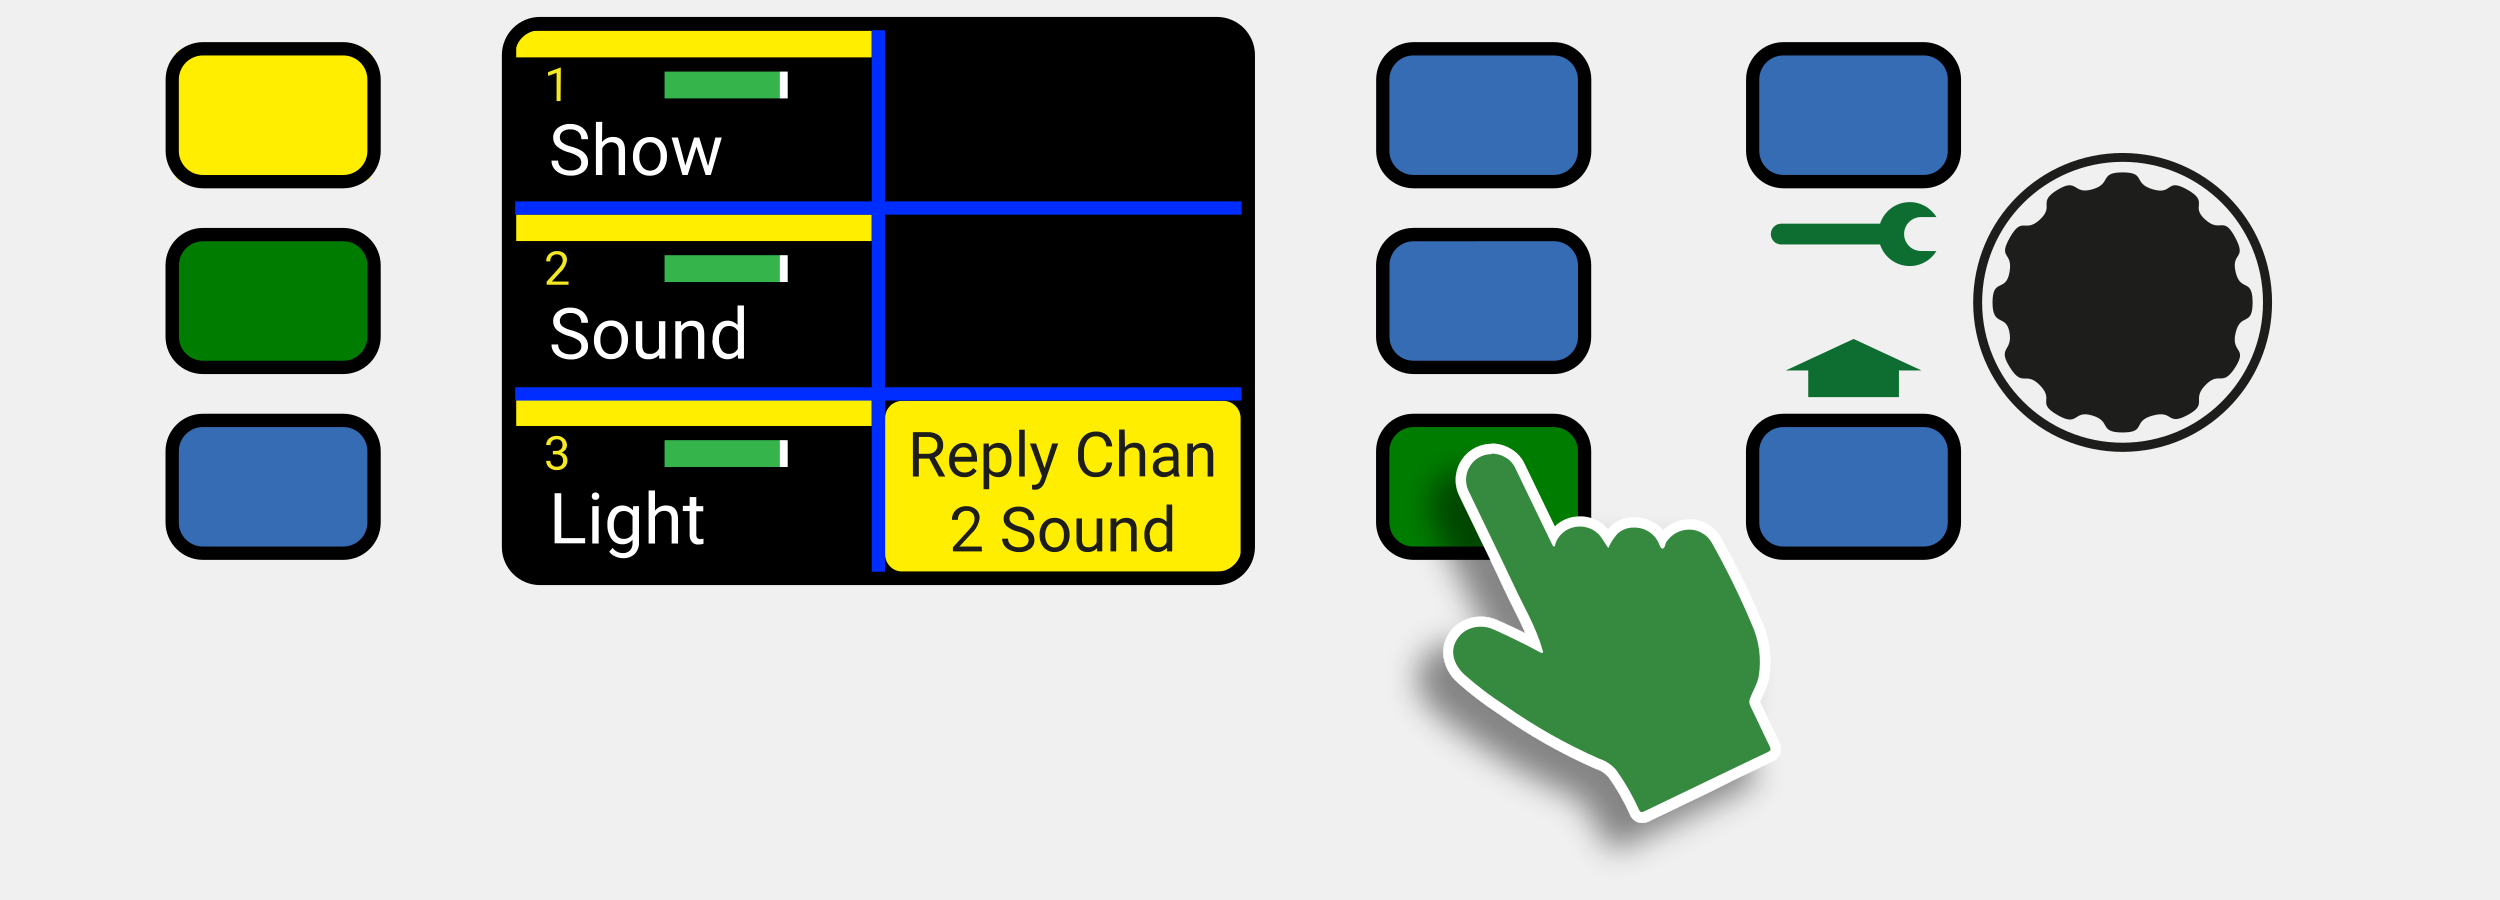
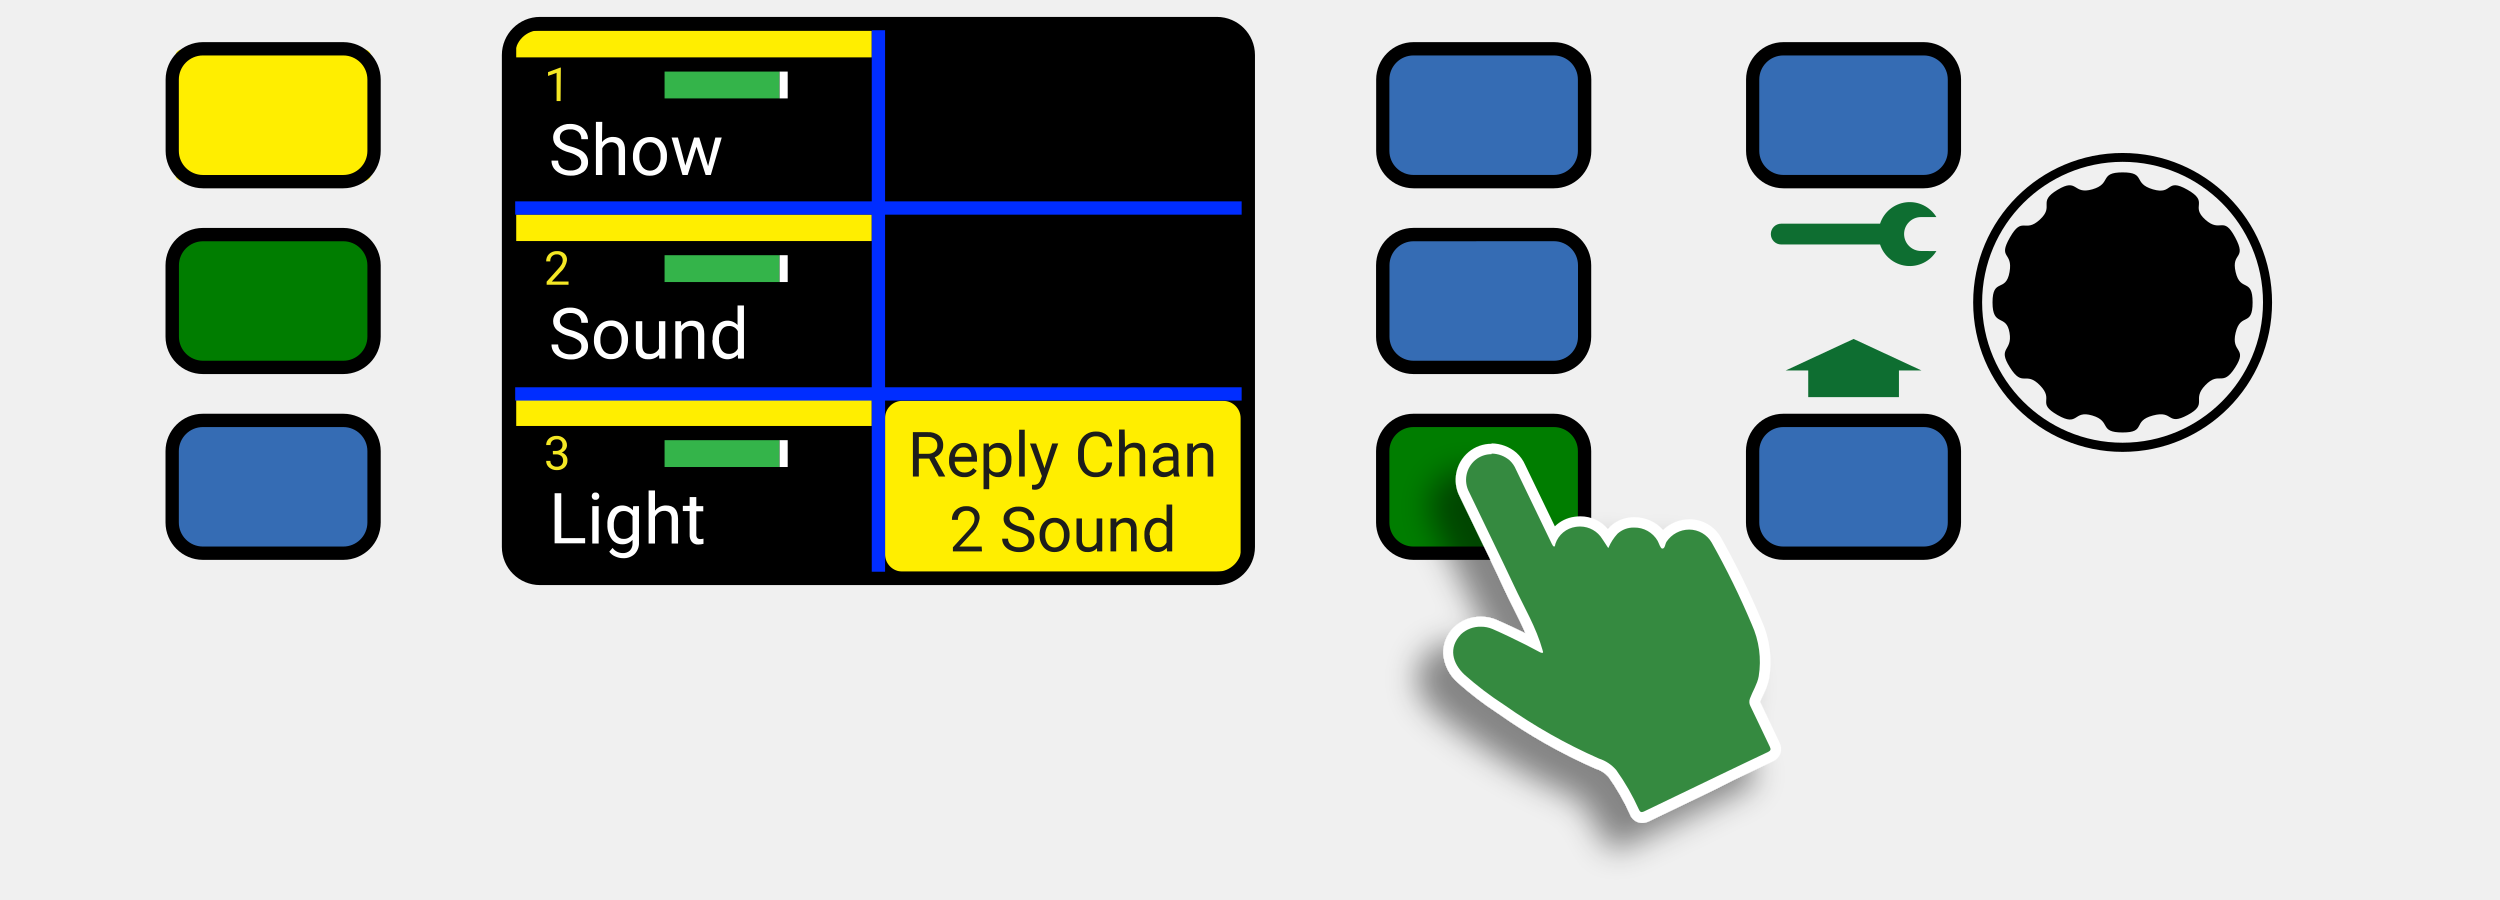
<svg xmlns="http://www.w3.org/2000/svg" width="480.61" height="172.89" viewBox="0 0 480.61 172.89">
  <defs>
-     <style>.a{fill:none;}.b{fill:#1d1d1b;}.c{fill:#0e6e31;}.d{fill:#356cb4;}.e{fill:#fe0;}.f{fill:#007d00;}.g{fill:#34b44a;}.h{fill:#fff;}.i{fill:#f4e724;}.j{clip-path:url(#a);}.k{clip-path:url(#b);}.l{clip-path:url(#c);}.m{fill:#002dff;}.n{filter:url(#d);}.o{fill:#368a41;}</style>
+     <style>.a{fill:none;}.b{fill:#1d1d1b;}.c{fill:#0e6e31;}.d{fill:#356cb4;}.e{fill:#fe0;}.f{fill:#007d00;}.g{fill:#34b44a;}.h{fill:#fff;}.i{fill:#f4e724;}.j{clip-path:url(#a);}.k{clip-path:url(#b);}.l{clip-path:url(#c);}.m{fill:#002dff;}.n{filter:url(#d);}.o{fill:#368a41;}.p{fill:currentColor;}</style>
    <clipPath id="a">
      <rect class="a" x="104.31" y="93.08" width="63.24" height="14.87" />
    </clipPath>
    <clipPath id="b">
      <rect class="a" x="104.31" y="57.53" width="63.24" height="14.87" />
    </clipPath>
    <clipPath id="c">
      <rect class="a" x="104.31" y="22.22" width="63.24" height="14.87" />
    </clipPath>
    <filter id="d" x="-40%" y="-40%" width="180%" height="180%" name="dropshadow-left_mcx">
      <feGaussianBlur stdDeviation="3" in="SourceAlpha" />
      <feOffset dx="-5" dy="5" />
      <feComponentTransfer>
        <feFuncA slope="0.45" type="linear" />
      </feComponentTransfer>
      <feMerge>
        <feMergeNode />
        <feMergeNode in="SourceGraphic" />
      </feMerge>
    </filter>
  </defs>
-   <path class="b" d="M433.05,58.14c0,4.8-2.3,1.84-3.26,5.82s2.4,2.77-.09,6.68-3,.58-5.74,3.41.65,3.57-3.41,5.74-2.6-1-6.67.09-1.14,3.26-5.83,3.26S406,81,402.23,79.88s-2.53,2.29-6.68-.09S395,77,392.19,74.1s-3.29.51-5.79-3.46.54-3-.08-6.68-3.27-1-3.27-5.82,2.56-1.81,3.27-5.83-2.33-2.45.08-6.67,2.82-.72,5.74-3.41-.57-3.35,3.41-5.74,2.86,1,6.68-.09,1.22-3.26,5.82-3.26,1.87,2.09,5.83,3.26,2.42-2.34,6.67.09.42,3.07,3.41,5.74,3.41-.94,5.74,3.41-.82,2.75.09,6.67,3.26,1,3.26,5.83" />
-   <path class="b" d="M408.05,31.11a27,27,0,1,1-27,27,27.07,27.07,0,0,1,27-27m0-1.7a28.73,28.73,0,1,0,28.74,28.73,28.73,28.73,0,0,0-28.74-28.73Z" />
+   <path class="p" d="M433.05,58.14c0,4.8-2.3,1.84-3.26,5.82s2.4,2.77-.09,6.68-3,.58-5.74,3.41.65,3.57-3.41,5.74-2.6-1-6.67.09-1.14,3.26-5.83,3.26S406,81,402.23,79.88s-2.53,2.29-6.68-.09S395,77,392.19,74.1s-3.29.51-5.79-3.46.54-3-.08-6.68-3.27-1-3.27-5.82,2.56-1.81,3.27-5.83-2.33-2.45.08-6.67,2.82-.72,5.74-3.41-.57-3.35,3.41-5.74,2.86,1,6.68-.09,1.22-3.26,5.82-3.26,1.87,2.09,5.83,3.26,2.42-2.34,6.67.09.42,3.07,3.41,5.74,3.41-.94,5.74,3.41-.82,2.75.09,6.67,3.26,1,3.26,5.83" />
+   <path class="p" d="M408.05,31.11a27,27,0,1,1-27,27,27.07,27.07,0,0,1,27-27m0-1.7a28.73,28.73,0,1,0,28.74,28.73,28.73,28.73,0,0,0-28.74-28.73Z" />
  <polyline class="c" points="356.34 65.16 343.29 71.22 347.62 71.22 347.62 76.35 365.06 76.35 365.06 71.22 369.39 71.22" />
  <rect class="d" x="337.57" y="81.64" width="37.54" height="23.89" rx="1.11" />
  <path d="M369.83,107.63h-27a7.19,7.19,0,0,1-7.18-7.19V86.72a7.19,7.19,0,0,1,7.18-7.18h27A7.19,7.19,0,0,1,377,86.72v13.72A7.19,7.19,0,0,1,369.83,107.63Zm-27-25.53a4.62,4.62,0,0,0-4.62,4.62v13.72a4.63,4.63,0,0,0,4.62,4.63h27a4.63,4.63,0,0,0,4.62-4.63V86.72a4.62,4.62,0,0,0-4.62-4.62Z" />
  <path class="c" d="M369.38,48.25h-.07a3.26,3.26,0,1,1,0-6.52h2.95A6,6,0,0,0,361.43,43h-19a2,2,0,1,0,0,4h19a6,6,0,0,0,10.83,1.27" />
  <rect class="d" x="337.57" y="10.25" width="37.54" height="23.8" rx="1.11" />
  <path d="M369.83,36.2h-27A7.2,7.2,0,0,1,335.67,29V15.29a7.2,7.2,0,0,1,7.18-7.19h27A7.2,7.2,0,0,1,377,15.29V29A7.2,7.2,0,0,1,369.83,36.2Zm-27-25.54a4.63,4.63,0,0,0-4.62,4.63V29a4.63,4.63,0,0,0,4.62,4.63h27A4.63,4.63,0,0,0,374.45,29V15.29a4.63,4.63,0,0,0-4.62-4.63Z" />
  <rect class="e" x="266.46" y="81.64" width="37.54" height="23.89" rx="1.11" />
  <rect class="f" x="266.46" y="81.58" width="37.54" height="23.89" rx="1.11" />
  <rect class="d" x="266.46" y="45.92" width="37.54" height="23.89" rx="1.11" />
  <rect class="d" x="266.46" y="10.25" width="37.54" height="23.8" rx="1.11" />
  <path d="M298.72,107.63h-27a7.19,7.19,0,0,1-7.18-7.18V86.72a7.19,7.19,0,0,1,7.18-7.18h27a7.19,7.19,0,0,1,7.18,7.18v13.73A7.19,7.19,0,0,1,298.72,107.63Zm-27-25.53a4.62,4.62,0,0,0-4.62,4.62v13.73a4.62,4.62,0,0,0,4.62,4.62h27a4.62,4.62,0,0,0,4.62-4.62V86.72a4.62,4.62,0,0,0-4.62-4.62Z" />
  <path d="M298.72,71.91h-27a7.19,7.19,0,0,1-7.18-7.18V51a7.19,7.19,0,0,1,7.18-7.19h27A7.19,7.19,0,0,1,305.9,51V64.73A7.19,7.19,0,0,1,298.72,71.91Zm-27-25.53A4.63,4.63,0,0,0,267.12,51V64.73a4.62,4.62,0,0,0,4.62,4.62h27a4.62,4.62,0,0,0,4.62-4.62V51a4.63,4.63,0,0,0-4.62-4.63Z" />
  <path d="M298.72,36.2h-27A7.2,7.2,0,0,1,264.56,29V15.29a7.2,7.2,0,0,1,7.18-7.19h27a7.2,7.2,0,0,1,7.18,7.19V29A7.2,7.2,0,0,1,298.72,36.2Zm-27-25.54a4.63,4.63,0,0,0-4.62,4.63V29a4.63,4.63,0,0,0,4.62,4.63h27A4.63,4.63,0,0,0,303.34,29V15.29a4.63,4.63,0,0,0-4.62-4.63Z" />
  <rect class="d" x="33.74" y="81.64" width="37.54" height="23.89" rx="1.11" />
  <rect class="f" x="33.74" y="45.92" width="37.54" height="23.89" rx="1.11" />
  <rect class="e" x="33.74" y="9.55" width="37.54" height="25.19" rx="1.11" />
  <path d="M66,107.63H39a7.19,7.19,0,0,1-7.18-7.18V86.72A7.19,7.19,0,0,1,39,79.54H66a7.2,7.2,0,0,1,7.19,7.18v13.73A7.2,7.2,0,0,1,66,107.63ZM39,82.1a4.63,4.63,0,0,0-4.62,4.62v13.73A4.63,4.63,0,0,0,39,105.07H66a4.63,4.63,0,0,0,4.63-4.62V86.72A4.63,4.63,0,0,0,66,82.1Z" />
  <path d="M66,71.91H39a7.19,7.19,0,0,1-7.18-7.18V51A7.19,7.19,0,0,1,39,43.82H66A7.2,7.2,0,0,1,73.19,51V64.73A7.2,7.2,0,0,1,66,71.91ZM39,46.38A4.64,4.64,0,0,0,34.4,51V64.73A4.63,4.63,0,0,0,39,69.35H66a4.63,4.63,0,0,0,4.63-4.62V51A4.64,4.64,0,0,0,66,46.38Z" />
  <path d="M66,36.2H39A7.2,7.2,0,0,1,31.84,29V15.29A7.2,7.2,0,0,1,39,8.1H66a7.2,7.2,0,0,1,7.19,7.19V29A7.2,7.2,0,0,1,66,36.2ZM39,10.66a4.64,4.64,0,0,0-4.62,4.63V29A4.64,4.64,0,0,0,39,33.64H66A4.64,4.64,0,0,0,70.63,29V15.29A4.64,4.64,0,0,0,66,10.66Z" />
  <rect x="97.76" y="4.53" width="142.22" height="106.66" rx="5.52" />
  <rect class="e" x="172.42" y="79.54" width="63.72" height="28.1" />
  <path class="b" d="M178.64,88.16h-2v3.45H175.5V83.08h2.83a3.35,3.35,0,0,1,2.21.65,2.37,2.37,0,0,1,.78,1.91,2.25,2.25,0,0,1-.43,1.39,2.6,2.6,0,0,1-1.2.89l2,3.62v.07h-1.21Zm-2-.92h1.73a1.94,1.94,0,0,0,1.33-.44,1.46,1.46,0,0,0,.5-1.16,1.54,1.54,0,0,0-.47-1.21,2,2,0,0,0-1.36-.43h-1.73Z" />
  <path class="b" d="M185.36,91.73a2.79,2.79,0,0,1-2.1-.85,3.13,3.13,0,0,1-.81-2.26v-.2a3.85,3.85,0,0,1,.36-1.69,2.86,2.86,0,0,1,1-1.16,2.52,2.52,0,0,1,1.4-.42,2.34,2.34,0,0,1,1.92.82,3.5,3.5,0,0,1,.69,2.33v.45h-4.29a2.21,2.21,0,0,0,.54,1.51,1.72,1.72,0,0,0,1.34.58,2,2,0,0,0,1-.23,2.74,2.74,0,0,0,.7-.62l.66.51A2.66,2.66,0,0,1,185.36,91.73ZM185.22,86a1.46,1.46,0,0,0-1.1.48,2.29,2.29,0,0,0-.55,1.34h3.18v-.08a2,2,0,0,0-.45-1.28A1.33,1.33,0,0,0,185.22,86Z" />
  <path class="b" d="M194.44,88.51a3.81,3.81,0,0,1-.66,2.33,2.13,2.13,0,0,1-1.8.89,2.32,2.32,0,0,1-1.81-.74v3.06h-1.09V85.27h1l.06.7a2.24,2.24,0,0,1,1.84-.82,2.16,2.16,0,0,1,1.8.86,3.83,3.83,0,0,1,.67,2.4Zm-1.08-.12a2.86,2.86,0,0,0-.46-1.7,1.49,1.49,0,0,0-1.26-.62,1.58,1.58,0,0,0-1.47.88v3a1.59,1.59,0,0,0,1.49.87,1.45,1.45,0,0,0,1.24-.62A3.08,3.08,0,0,0,193.36,88.39Z" />
  <path class="b" d="M197,91.61h-1.08v-9H197Z" />
  <path class="b" d="M200.8,90l1.48-4.75h1.16l-2.55,7.32c-.39,1-1,1.58-1.88,1.58l-.2,0-.41-.07V93.2l.29,0a1.42,1.42,0,0,0,.86-.22,1.57,1.57,0,0,0,.51-.82l.24-.64L198,85.27h1.18Z" />
  <path class="b" d="M213.82,88.9a3.13,3.13,0,0,1-1,2.09,3.26,3.26,0,0,1-2.23.74,3,3,0,0,1-2.42-1.09,4.35,4.35,0,0,1-.92-2.9v-.82a4.9,4.9,0,0,1,.43-2.09,3.2,3.2,0,0,1,1.2-1.39,3.37,3.37,0,0,1,1.81-.48,3.08,3.08,0,0,1,2.18.76,3.22,3.22,0,0,1,.95,2.1h-1.13a2.49,2.49,0,0,0-.63-1.48,1.93,1.93,0,0,0-1.37-.46,2,2,0,0,0-1.69.8,3.65,3.65,0,0,0-.61,2.27v.82A3.77,3.77,0,0,0,209,90a1.87,1.87,0,0,0,1.62.82,2.21,2.21,0,0,0,1.44-.43,2.36,2.36,0,0,0,.66-1.48Z" />
  <path class="b" d="M216.27,86a2.32,2.32,0,0,1,1.88-.89c1.34,0,2,.76,2,2.27v4.19h-1.08v-4.2a1.47,1.47,0,0,0-.31-1,1.27,1.27,0,0,0-1-.33,1.65,1.65,0,0,0-.93.28,2,2,0,0,0-.62.74v4.52h-1.08v-9h1.08Z" />
  <path class="b" d="M225.71,91.61a2.49,2.49,0,0,1-.15-.67,2.44,2.44,0,0,1-1.81.79,2.24,2.24,0,0,1-1.53-.53,1.74,1.74,0,0,1-.6-1.35,1.8,1.8,0,0,1,.75-1.54,3.59,3.59,0,0,1,2.12-.54h1v-.5a1.22,1.22,0,0,0-.34-.91,1.37,1.37,0,0,0-1-.33,1.53,1.53,0,0,0-1,.29.87.87,0,0,0-.4.71h-1.09a1.54,1.54,0,0,1,.34-.92,2.35,2.35,0,0,1,.92-.7,3.05,3.05,0,0,1,1.26-.26,2.49,2.49,0,0,1,1.72.55,2,2,0,0,1,.65,1.51v2.92a3.58,3.58,0,0,0,.22,1.39v.09Zm-1.8-.83a1.88,1.88,0,0,0,1-.26,1.62,1.62,0,0,0,.66-.69v-1.3h-.85c-1.33,0-2,.39-2,1.17a1,1,0,0,0,.34.8A1.32,1.32,0,0,0,223.91,90.78Z" />
  <path class="b" d="M229.35,85.27l0,.8a2.29,2.29,0,0,1,1.89-.92c1.34,0,2,.76,2,2.27v4.19h-1.08v-4.2a1.47,1.47,0,0,0-.32-1,1.23,1.23,0,0,0-.95-.33,1.62,1.62,0,0,0-.93.28,1.94,1.94,0,0,0-.62.74v4.52h-1.09V85.27Z" />
  <path class="b" d="M188.78,106h-5.59v-.78l3-3.28a7.18,7.18,0,0,0,.9-1.21,2,2,0,0,0,.25-1,1.52,1.52,0,0,0-.4-1.1,1.4,1.4,0,0,0-1.08-.43,1.71,1.71,0,0,0-1.26.46,1.77,1.77,0,0,0-.45,1.28H183a2.49,2.49,0,0,1,.76-1.9,2.78,2.78,0,0,1,2-.73,2.69,2.69,0,0,1,1.88.63,2.11,2.11,0,0,1,.69,1.66,4.89,4.89,0,0,1-1.61,3l-2.28,2.47h4.28Z" />
  <path class="b" d="M195.7,102.21a5.23,5.23,0,0,1-2.11-1,1.94,1.94,0,0,1-.66-1.49,2.07,2.07,0,0,1,.81-1.67,3.17,3.17,0,0,1,2.09-.66,3.45,3.45,0,0,1,1.57.34,2.65,2.65,0,0,1,1.07.94,2.4,2.4,0,0,1,.37,1.31h-1.13a1.54,1.54,0,0,0-.49-1.22,2,2,0,0,0-1.39-.45,2,2,0,0,0-1.3.37,1.21,1.21,0,0,0-.46,1,1.12,1.12,0,0,0,.44.88,4.43,4.43,0,0,0,1.51.66,7,7,0,0,1,1.66.66,2.5,2.5,0,0,1,.89.84,2.18,2.18,0,0,1,.29,1.13,2,2,0,0,1-.81,1.66,3.42,3.42,0,0,1-2.16.63,4.08,4.08,0,0,1-1.64-.34,2.76,2.76,0,0,1-1.18-.92,2.3,2.3,0,0,1-.41-1.33h1.13a1.48,1.48,0,0,0,.57,1.22,2.4,2.4,0,0,0,1.53.45,2.19,2.19,0,0,0,1.37-.37,1.28,1.28,0,0,0,0-2A5.16,5.16,0,0,0,195.7,102.21Z" />
  <path class="b" d="M199.85,102.78a3.76,3.76,0,0,1,.36-1.67,2.71,2.71,0,0,1,2.51-1.56,2.68,2.68,0,0,1,2.1.9,3.46,3.46,0,0,1,.8,2.38v.08a3.71,3.71,0,0,1-.36,1.66,2.69,2.69,0,0,1-1,1.15,2.86,2.86,0,0,1-1.52.41,2.67,2.67,0,0,1-2.09-.9,3.45,3.45,0,0,1-.79-2.37Zm1.09.13a2.73,2.73,0,0,0,.48,1.69,1.66,1.66,0,0,0,2.63,0,3,3,0,0,0,.48-1.81,2.71,2.71,0,0,0-.49-1.69,1.64,1.64,0,0,0-2.61,0A3,3,0,0,0,200.94,102.91Z" />
  <path class="b" d="M210.89,105.38a2.29,2.29,0,0,1-1.86.75,2,2,0,0,1-1.54-.59,2.61,2.61,0,0,1-.54-1.75V99.67H208v4.1q0,1.44,1.17,1.44a1.61,1.61,0,0,0,1.65-.93V99.67h1.08V106h-1Z" />
  <path class="b" d="M214.62,99.67l0,.8a2.33,2.33,0,0,1,1.9-.92c1.34,0,2,.76,2,2.27V106h-1.09v-4.2a1.42,1.42,0,0,0-.31-1,1.24,1.24,0,0,0-1-.33,1.59,1.59,0,0,0-.92.28,1.86,1.86,0,0,0-.62.74V106h-1.09V99.67Z" />
  <path class="b" d="M220,102.79a3.71,3.71,0,0,1,.69-2.35,2.19,2.19,0,0,1,1.81-.89,2.21,2.21,0,0,1,1.76.76V97h1.09v9h-1l-.05-.68a2.21,2.21,0,0,1-1.81.8,2.16,2.16,0,0,1-1.8-.91,3.75,3.75,0,0,1-.69-2.35Zm1.08.12a2.8,2.8,0,0,0,.45,1.69,1.45,1.45,0,0,0,1.23.61,1.56,1.56,0,0,0,1.5-.93v-2.91a1.58,1.58,0,0,0-1.49-.9,1.44,1.44,0,0,0-1.24.62A3.07,3.07,0,0,0,221,102.91Z" />
  <path class="e" d="M235.09,80.47l.09,26-61.63.09-.09-26.1h61.63m.09-3.4H173.46a3.31,3.31,0,0,0-3.31,3.32v26.18a3.32,3.32,0,0,0,3.31,3.32h61.72a3.32,3.32,0,0,0,3.32-3.32V80.39a3.32,3.32,0,0,0-3.32-3.32Z" />
  <rect class="g" x="127.76" y="84.62" width="22.1" height="5.16" />
  <rect class="h" x="149.87" y="84.62" width="1.56" height="5.16" />
  <rect class="e" x="99.24" y="76.79" width="68.35" height="5.1" />
  <path class="i" d="M106.28,86.69h.61a1.35,1.35,0,0,0,.91-.31,1,1,0,0,0,.33-.8A1,1,0,0,0,107,84.46a1.18,1.18,0,0,0-.85.3,1.05,1.05,0,0,0-.31.8H105a1.65,1.65,0,0,1,.56-1.27,2.05,2.05,0,0,1,1.42-.5,2,2,0,0,1,1.42.48A1.74,1.74,0,0,1,109,85.6a1.4,1.4,0,0,1-.27.81,1.72,1.72,0,0,1-.74.59,1.55,1.55,0,0,1,.81.56,1.46,1.46,0,0,1,.29.94,1.75,1.75,0,0,1-.56,1.37,2.12,2.12,0,0,1-1.47.51,2.16,2.16,0,0,1-1.47-.49A1.59,1.59,0,0,1,105,88.6h.81a1,1,0,0,0,.34.81,1.26,1.26,0,0,0,.88.31,1.24,1.24,0,0,0,.9-.31,1.2,1.2,0,0,0,.32-.89,1.09,1.09,0,0,0-.35-.86,1.52,1.52,0,0,0-1-.31h-.61Z" />
  <g class="j">
    <path class="h" d="M107.9,103.45h4.59v1h-5.87V94.82h1.28Z" />
    <path class="h" d="M113.76,95.4a.76.76,0,0,1,.18-.51.69.69,0,0,1,.54-.21.69.69,0,0,1,.55.21.76.76,0,0,1,.19.51.71.71,0,0,1-.19.49.69.69,0,0,1-.55.2.68.68,0,0,1-.54-.2A.71.71,0,0,1,113.76,95.4Zm1.33,9.09h-1.23V97.3h1.23Z" />
    <path class="h" d="M116.77,100.84a4.25,4.25,0,0,1,.77-2.68,2.69,2.69,0,0,1,4.12-.06l.06-.8h1.12v7a2.92,2.92,0,0,1-.83,2.2,3,3,0,0,1-2.22.81,3.54,3.54,0,0,1-1.52-.34,2.56,2.56,0,0,1-1.14-.91l.64-.73a2.4,2.4,0,0,0,1.93,1,1.86,1.86,0,0,0,1.4-.5,1.91,1.91,0,0,0,.5-1.42v-.62a2.54,2.54,0,0,1-2,.85,2.45,2.45,0,0,1-2-1A4.38,4.38,0,0,1,116.77,100.84ZM118,101a3.23,3.23,0,0,0,.5,1.91,1.62,1.62,0,0,0,1.39.69,1.8,1.8,0,0,0,1.71-1V99.24a1.82,1.82,0,0,0-1.69-1,1.63,1.63,0,0,0-1.4.7A3.51,3.51,0,0,0,118,101Z" />
    <path class="h" d="M125.92,98.17a2.62,2.62,0,0,1,2.13-1c1.52,0,2.29.86,2.3,2.57v4.75h-1.23V99.74a1.63,1.63,0,0,0-.35-1.15,1.44,1.44,0,0,0-1.09-.38,1.79,1.79,0,0,0-1.05.32,2.16,2.16,0,0,0-.71.84v5.12h-1.23V94.29h1.23Z" />
    <path class="h" d="M133.86,95.56V97.3h1.34v1h-1.34v4.47a1,1,0,0,0,.18.65.76.76,0,0,0,.61.21,2.6,2.6,0,0,0,.59-.08v1a4,4,0,0,1-1,.13,1.53,1.53,0,0,1-1.24-.5,2.15,2.15,0,0,1-.42-1.42V98.25h-1.31v-1h1.31V95.56Z" />
  </g>
  <rect class="g" x="127.76" y="49.06" width="22.1" height="5.16" />
  <rect class="h" x="149.87" y="49.06" width="1.56" height="5.16" />
  <rect class="e" x="99.24" y="41.24" width="68.35" height="5.1" />
  <path class="i" d="M109.3,54.74h-4.21v-.59l2.22-2.47a5.28,5.28,0,0,0,.69-.91,1.54,1.54,0,0,0,.18-.72,1.18,1.18,0,0,0-.3-.83,1.07,1.07,0,0,0-.81-.32,1.28,1.28,0,0,0-.95.35,1.33,1.33,0,0,0-.33,1H105a1.88,1.88,0,0,1,.57-1.43,2.1,2.1,0,0,1,1.53-.55,2,2,0,0,1,1.41.47A1.59,1.59,0,0,1,109,50a3.71,3.71,0,0,1-1.2,2.26l-1.72,1.86h3.22Z" />
  <g class="k">
    <path class="h" d="M109.47,64.63a6.24,6.24,0,0,1-2.39-1.16,2.25,2.25,0,0,1-.74-1.7,2.31,2.31,0,0,1,.91-1.89,3.63,3.63,0,0,1,2.38-.75,4,4,0,0,1,1.77.38,2.94,2.94,0,0,1,1.21,1.07,2.66,2.66,0,0,1,.43,1.48h-1.28a1.79,1.79,0,0,0-.56-1.39,2.29,2.29,0,0,0-1.57-.5,2.35,2.35,0,0,0-1.48.42,1.38,1.38,0,0,0-.52,1.15,1.22,1.22,0,0,0,.5,1,4.61,4.61,0,0,0,1.71.75,8.11,8.11,0,0,1,1.88.75,2.76,2.76,0,0,1,1,1,2.41,2.41,0,0,1,.33,1.28,2.24,2.24,0,0,1-.92,1.88,3.84,3.84,0,0,1-2.45.71,4.65,4.65,0,0,1-1.86-.38,3.14,3.14,0,0,1-1.33-1,2.55,2.55,0,0,1-.47-1.51h1.28a1.68,1.68,0,0,0,.65,1.39,2.72,2.72,0,0,0,1.73.51,2.53,2.53,0,0,0,1.55-.41,1.35,1.35,0,0,0,.54-1.13,1.33,1.33,0,0,0-.5-1.1A5.61,5.61,0,0,0,109.47,64.63Z" />
    <path class="h" d="M114.18,65.28a4.18,4.18,0,0,1,.42-1.9,3.07,3.07,0,0,1,1.15-1.31,3.22,3.22,0,0,1,1.69-.46,3,3,0,0,1,2.38,1,4,4,0,0,1,.91,2.71v.08a4.3,4.3,0,0,1-.41,1.89,3,3,0,0,1-1.15,1.3,3.15,3.15,0,0,1-1.71.46,3,3,0,0,1-2.37-1,3.89,3.89,0,0,1-.91-2.7Zm1.24.14a3.06,3.06,0,0,0,.55,1.92,1.77,1.77,0,0,0,1.49.73,1.75,1.75,0,0,0,1.48-.74,3.33,3.33,0,0,0,.56-2,3.1,3.1,0,0,0-.56-1.92,1.87,1.87,0,0,0-3,0A3.34,3.34,0,0,0,115.42,65.42Z" />
    <path class="h" d="M126.71,68.23a2.62,2.62,0,0,1-2.11.84,2.21,2.21,0,0,1-1.75-.67,2.9,2.9,0,0,1-.61-2V61.75h1.23v4.64c0,1.09.44,1.64,1.33,1.64a1.86,1.86,0,0,0,1.88-1V61.75h1.22v7.19h-1.17Z" />
    <path class="h" d="M130.94,61.75l0,.9a2.6,2.6,0,0,1,2.15-1c1.52,0,2.29.86,2.3,2.58v4.75H134.2V64.18a1.65,1.65,0,0,0-.36-1.15,1.4,1.4,0,0,0-1.08-.37,1.72,1.72,0,0,0-1,.32,2.2,2.2,0,0,0-.71.83v5.13h-1.23V61.75Z" />
    <path class="h" d="M137,65.28a4.23,4.23,0,0,1,.79-2.66,2.66,2.66,0,0,1,4-.14V58.73h1.23V68.94h-1.13l-.06-.77a2.66,2.66,0,0,1-4.09-.12,4.28,4.28,0,0,1-.79-2.67Zm1.23.14a3.17,3.17,0,0,0,.51,1.92,1.64,1.64,0,0,0,1.4.69,1.79,1.79,0,0,0,1.7-1V63.67a1.8,1.8,0,0,0-1.69-1,1.64,1.64,0,0,0-1.41.7A3.46,3.46,0,0,0,138.21,65.42Z" />
  </g>
  <rect class="g" x="127.76" y="13.76" width="22.1" height="5.16" />
  <rect class="h" x="149.87" y="13.76" width="1.56" height="5.16" />
  <rect class="e" x="99.24" y="5.93" width="68.35" height="5.1" />
  <path class="i" d="M107.77,19.43H107V14l-1.64.6v-.74l2.34-.87h.12Z" />
  <g class="l">
    <path class="h" d="M109.47,29.32a6,6,0,0,1-2.39-1.16,2.23,2.23,0,0,1-.74-1.7,2.34,2.34,0,0,1,.91-1.89,3.63,3.63,0,0,1,2.38-.75,3.9,3.9,0,0,1,1.77.39,2.92,2.92,0,0,1,1.21,1.06,2.72,2.72,0,0,1,.43,1.49h-1.28a1.79,1.79,0,0,0-.56-1.39,2.29,2.29,0,0,0-1.57-.5,2.35,2.35,0,0,0-1.48.42,1.37,1.37,0,0,0-.52,1.15,1.23,1.23,0,0,0,.5,1,4.61,4.61,0,0,0,1.71.75,8.11,8.11,0,0,1,1.88.75,2.82,2.82,0,0,1,1,.95,2.45,2.45,0,0,1,.33,1.29,2.24,2.24,0,0,1-.92,1.88,3.9,3.9,0,0,1-2.45.71,4.65,4.65,0,0,1-1.86-.38,3.22,3.22,0,0,1-1.33-1,2.58,2.58,0,0,1-.47-1.51h1.28a1.68,1.68,0,0,0,.65,1.39,2.72,2.72,0,0,0,1.73.51,2.47,2.47,0,0,0,1.55-.42,1.45,1.45,0,0,0,0-2.22A5.58,5.58,0,0,0,109.47,29.32Z" />
    <path class="h" d="M115.73,27.32a2.63,2.63,0,0,1,2.13-1c1.52,0,2.29.86,2.3,2.57v4.76h-1.23V28.88a1.65,1.65,0,0,0-.35-1.15,1.44,1.44,0,0,0-1.09-.38,1.79,1.79,0,0,0-1,.32,2.24,2.24,0,0,0-.71.84v5.13h-1.22V23.43h1.22Z" />
    <path class="h" d="M121.68,30a4.24,4.24,0,0,1,.41-1.9,3.06,3.06,0,0,1,1.16-1.3,3.11,3.11,0,0,1,1.69-.46,3,3,0,0,1,2.38,1,3.93,3.93,0,0,1,.9,2.7v.09a4.22,4.22,0,0,1-.4,1.88,3,3,0,0,1-1.15,1.3,3.19,3.19,0,0,1-1.72.47,3,3,0,0,1-2.37-1,3.91,3.91,0,0,1-.9-2.69Zm1.23.15a3.06,3.06,0,0,0,.56,1.92,1.88,1.88,0,0,0,3,0A3.34,3.34,0,0,0,127,30a3,3,0,0,0-.56-1.91,1.78,1.78,0,0,0-1.49-.74,1.75,1.75,0,0,0-1.47.73A3.33,3.33,0,0,0,122.91,30.12Z" />
    <path class="h" d="M136.13,31.94l1.39-5.5h1.23l-2.1,7.2h-1l-1.75-5.45-1.7,5.45h-1l-2.09-7.2h1.22l1.42,5.39,1.68-5.39h1Z" />
  </g>
  <path d="M233.94,112.48H103.81a7.34,7.34,0,0,1-7.33-7.33V10.58a7.34,7.34,0,0,1,7.33-7.33H233.94a7.34,7.34,0,0,1,7.32,7.33v94.57A7.34,7.34,0,0,1,233.94,112.48ZM103.81,5.81A4.78,4.78,0,0,0,99,10.58v94.57a4.78,4.78,0,0,0,4.77,4.77H233.94a4.77,4.77,0,0,0,4.76-4.77V10.58a4.77,4.77,0,0,0-4.76-4.77Z" />
  <rect class="m" x="167.59" y="5.81" width="2.56" height="104.1" />
  <rect class="m" x="99.04" y="38.71" width="139.66" height="2.56" />
  <rect class="m" x="99.04" y="74.45" width="139.66" height="2.56" />
  <g class="n">
    <path class="o" d="M315.66,157.09a1.65,1.65,0,0,1-1.46-1.1,42.54,42.54,0,0,0-4.23-7.37,6.36,6.36,0,0,0-2.9-1.89,105.28,105.28,0,0,1-18.43-10.43l-.3-.21a63.92,63.92,0,0,1-7.4-5.66,7.27,7.27,0,0,1-2.53-4.94,5.93,5.93,0,0,1,1.78-4.27,6.32,6.32,0,0,1,4.56-1.77,6.84,6.84,0,0,1,2.64.53c1.91.84,3.82,1.76,5.66,2.64l.71.34c.47.23.94.48,1.41.73a58.73,58.73,0,0,0-3.26-7.28c-.58-1.14-1.15-2.28-1.7-3.44-1.92-4.13-3.94-8.31-5.9-12.35q-1.37-2.82-2.73-5.67a6,6,0,0,1,1.44-7.4,5.87,5.87,0,0,1,3.75-1.35,6.32,6.32,0,0,1,4.1,1.55,5.92,5.92,0,0,1,1.44,2q3.18,6.63,6.39,13.25a5.63,5.63,0,0,1,4.16-2.73,6.42,6.42,0,0,1,1-.07,6,6,0,0,1,5.07,2.84s.19.27.23.34a6.62,6.62,0,0,1,1.21-1.57,5.53,5.53,0,0,1,3.84-1.44,6.13,6.13,0,0,1,5.43,3.08l0,0a6.26,6.26,0,0,1,5.15-2.73,6,6,0,0,1,5.21,3,154.42,154.42,0,0,1,7.73,15.81,18.18,18.18,0,0,1,1.41,10.57,11.55,11.55,0,0,1-1.07,2.94c-.24.51-.47,1-.65,1.48a.71.71,0,0,0,0,.65q1.06,2.19,2.1,4.4c.55,1.15,1.09,2.31,1.65,3.46a1.56,1.56,0,0,1-.82,2.32l-4.19,2-3.42,1.63-3.4,1.64-2.85,1.36c-3.31,1.59-6.63,3.18-9.93,4.78A2,2,0,0,1,315.66,157.09Z" />
    <path class="h" d="M286.77,87.2a5.42,5.42,0,0,1,3.46,1.31,5,5,0,0,1,1.18,1.7q3.45,7.19,6.93,14.37c.09.19.26.48.41.49h0c.25,0,.19-.33.26-.51a4.84,4.84,0,0,1,3.95-3.28,5.9,5.9,0,0,1,.83-.06,5,5,0,0,1,4.25,2.41l.27.4c.28.42.55.85.83,1.28h0s.08,0,.08,0a9.38,9.38,0,0,1,1.74-2.71,4.58,4.58,0,0,1,3.17-1.18,5.12,5.12,0,0,1,4.54,2.55c.28.53.54,1.46.87,1.49h.05c.52,0,.5-.88.8-1.33a5.26,5.26,0,0,1,4.34-2.32,5,5,0,0,1,4.34,2.51,153,153,0,0,1,7.69,15.7,17.37,17.37,0,0,1,1.34,10c-.27,1.53-1.16,2.83-1.68,4.26a1.71,1.71,0,0,0,.07,1.43c1.27,2.6,2.49,5.24,3.75,7.85.23.49.18.74-.34,1-2.55,1.19-5.08,2.43-7.62,3.63l-3.41,1.64q-6.39,3.06-12.78,6.15a1.24,1.24,0,0,1-.48.14c-.24,0-.38-.16-.55-.52a44.08,44.08,0,0,0-4.33-7.54,7.21,7.21,0,0,0-3.32-2.22,104.9,104.9,0,0,1-18.25-10.34,63.48,63.48,0,0,1-7.59-5.77c-2.38-2.22-3.16-5.21-.71-7.79a5.43,5.43,0,0,1,3.84-1.46,5.6,5.6,0,0,1,2.24.45c2.13.93,4.23,1.95,6.33,3,.94.46,1.85,1,2.78,1.46a1,1,0,0,0,.4.12.15.15,0,0,0,.1,0c.22-.13,0-.35,0-.53-1.22-4.38-3.57-8.27-5.47-12.35-2.82-6-5.76-12-8.64-18a5,5,0,0,1,1.17-6.19,4.89,4.89,0,0,1,3.12-1.13m0-2a6.9,6.9,0,0,0-4.38,1.57,7,7,0,0,0-1.71,8.62q1.36,2.83,2.74,5.67c1.95,4,4,8.21,5.89,12.33.55,1.18,1.14,2.34,1.71,3.47.81,1.62,1.6,3.19,2.28,4.78-1.79-.87-3.65-1.76-5.52-2.57a7.5,7.5,0,0,0-3-.62,7.39,7.39,0,0,0-5.29,2.08,6.92,6.92,0,0,0-2,5,8.2,8.2,0,0,0,2.85,5.64,64.13,64.13,0,0,0,7.5,5.75l.32.21a105.61,105.61,0,0,0,18.6,10.53,5.45,5.45,0,0,1,2.48,1.55,42.67,42.67,0,0,1,4.14,7.21,2.54,2.54,0,0,0,2.36,1.68,3.13,3.13,0,0,0,1.36-.35c3.24-1.57,6.5-3.13,9.75-4.69l3-1.45L333.2,150l3.38-1.62,4.21-2a2.72,2.72,0,0,0,1.49-1.53,2.75,2.75,0,0,0-.19-2.14c-.55-1.14-1.1-2.29-1.64-3.44-.69-1.45-1.37-2.9-2.08-4.34.17-.45.38-.89.59-1.34a12.29,12.29,0,0,0,1.16-3.2,19.19,19.19,0,0,0-1.48-11.14,155.44,155.44,0,0,0-7.79-15.91,6.94,6.94,0,0,0-6.07-3.51,7.24,7.24,0,0,0-5.06,2.08,7.3,7.3,0,0,0-5.54-2.48,6.58,6.58,0,0,0-4.54,1.72,6,6,0,0,0-.54.58,6.82,6.82,0,0,0-5.27-2.47,8.56,8.56,0,0,0-1.12.08,6.67,6.67,0,0,0-3.8,1.85c-1.92-4-3.81-7.88-5.7-11.81a6.74,6.74,0,0,0-1.7-2.36,7.41,7.41,0,0,0-4.74-1.78Z" />
  </g>
</svg>
